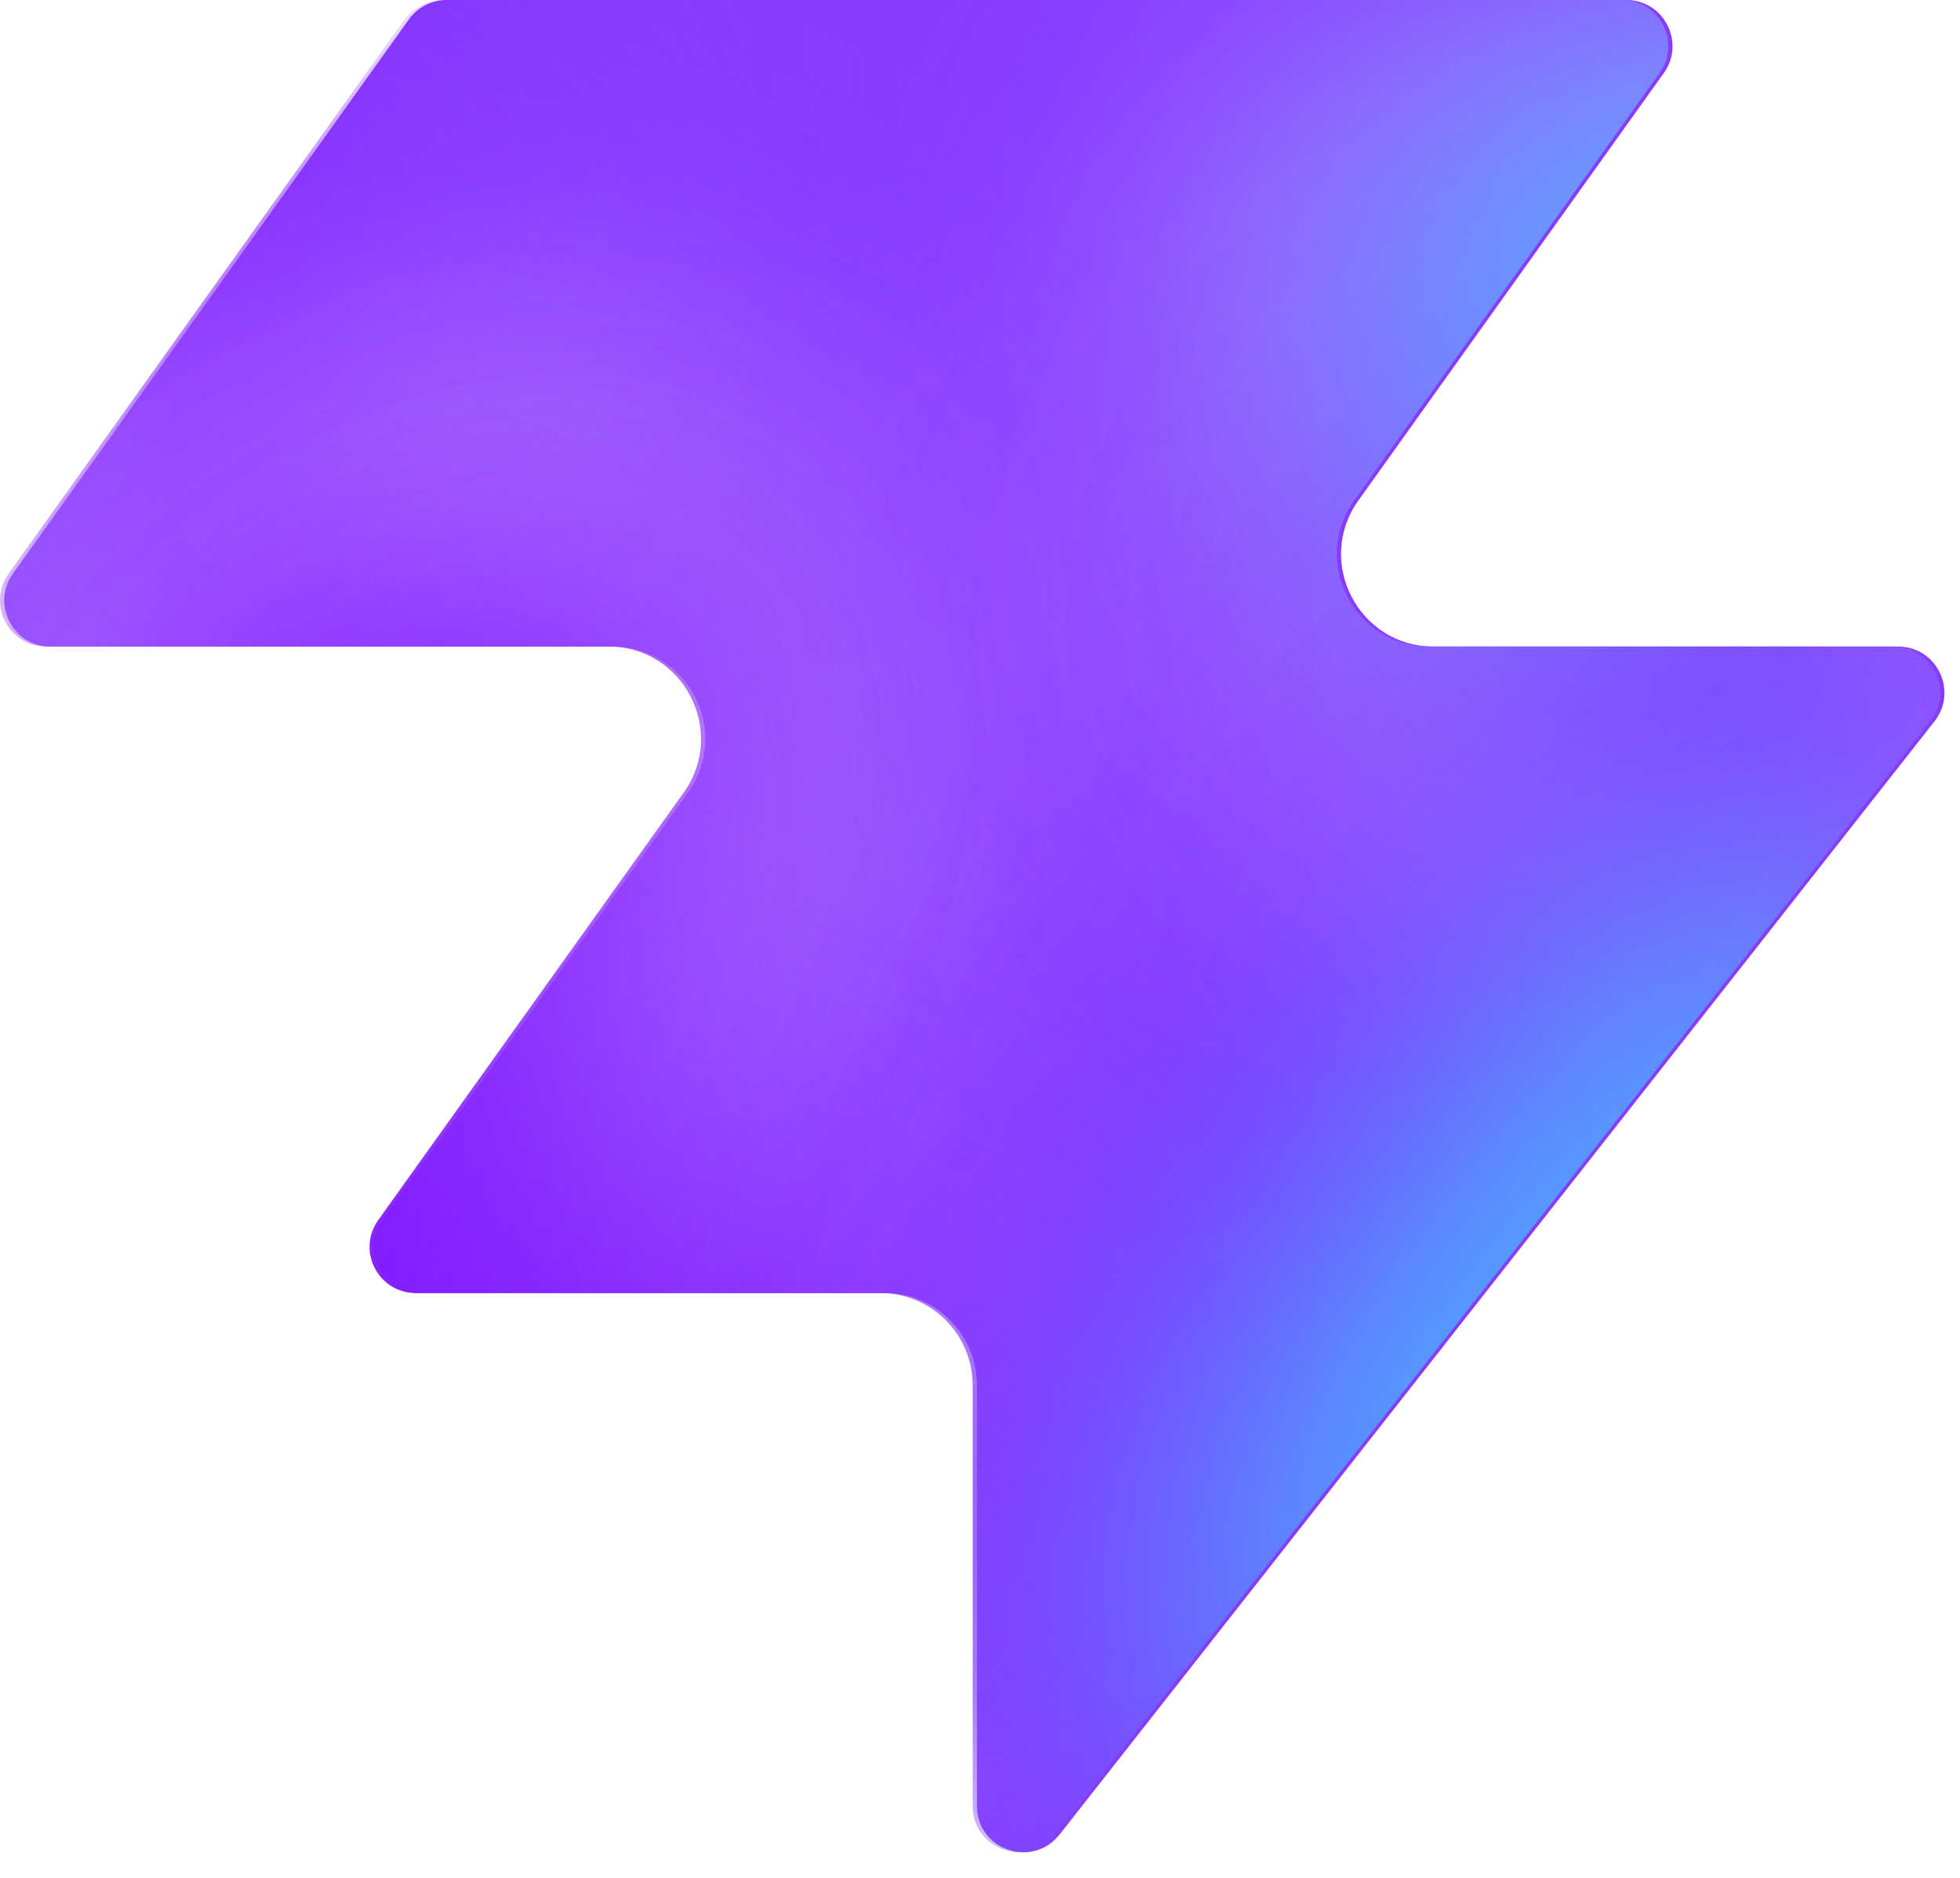
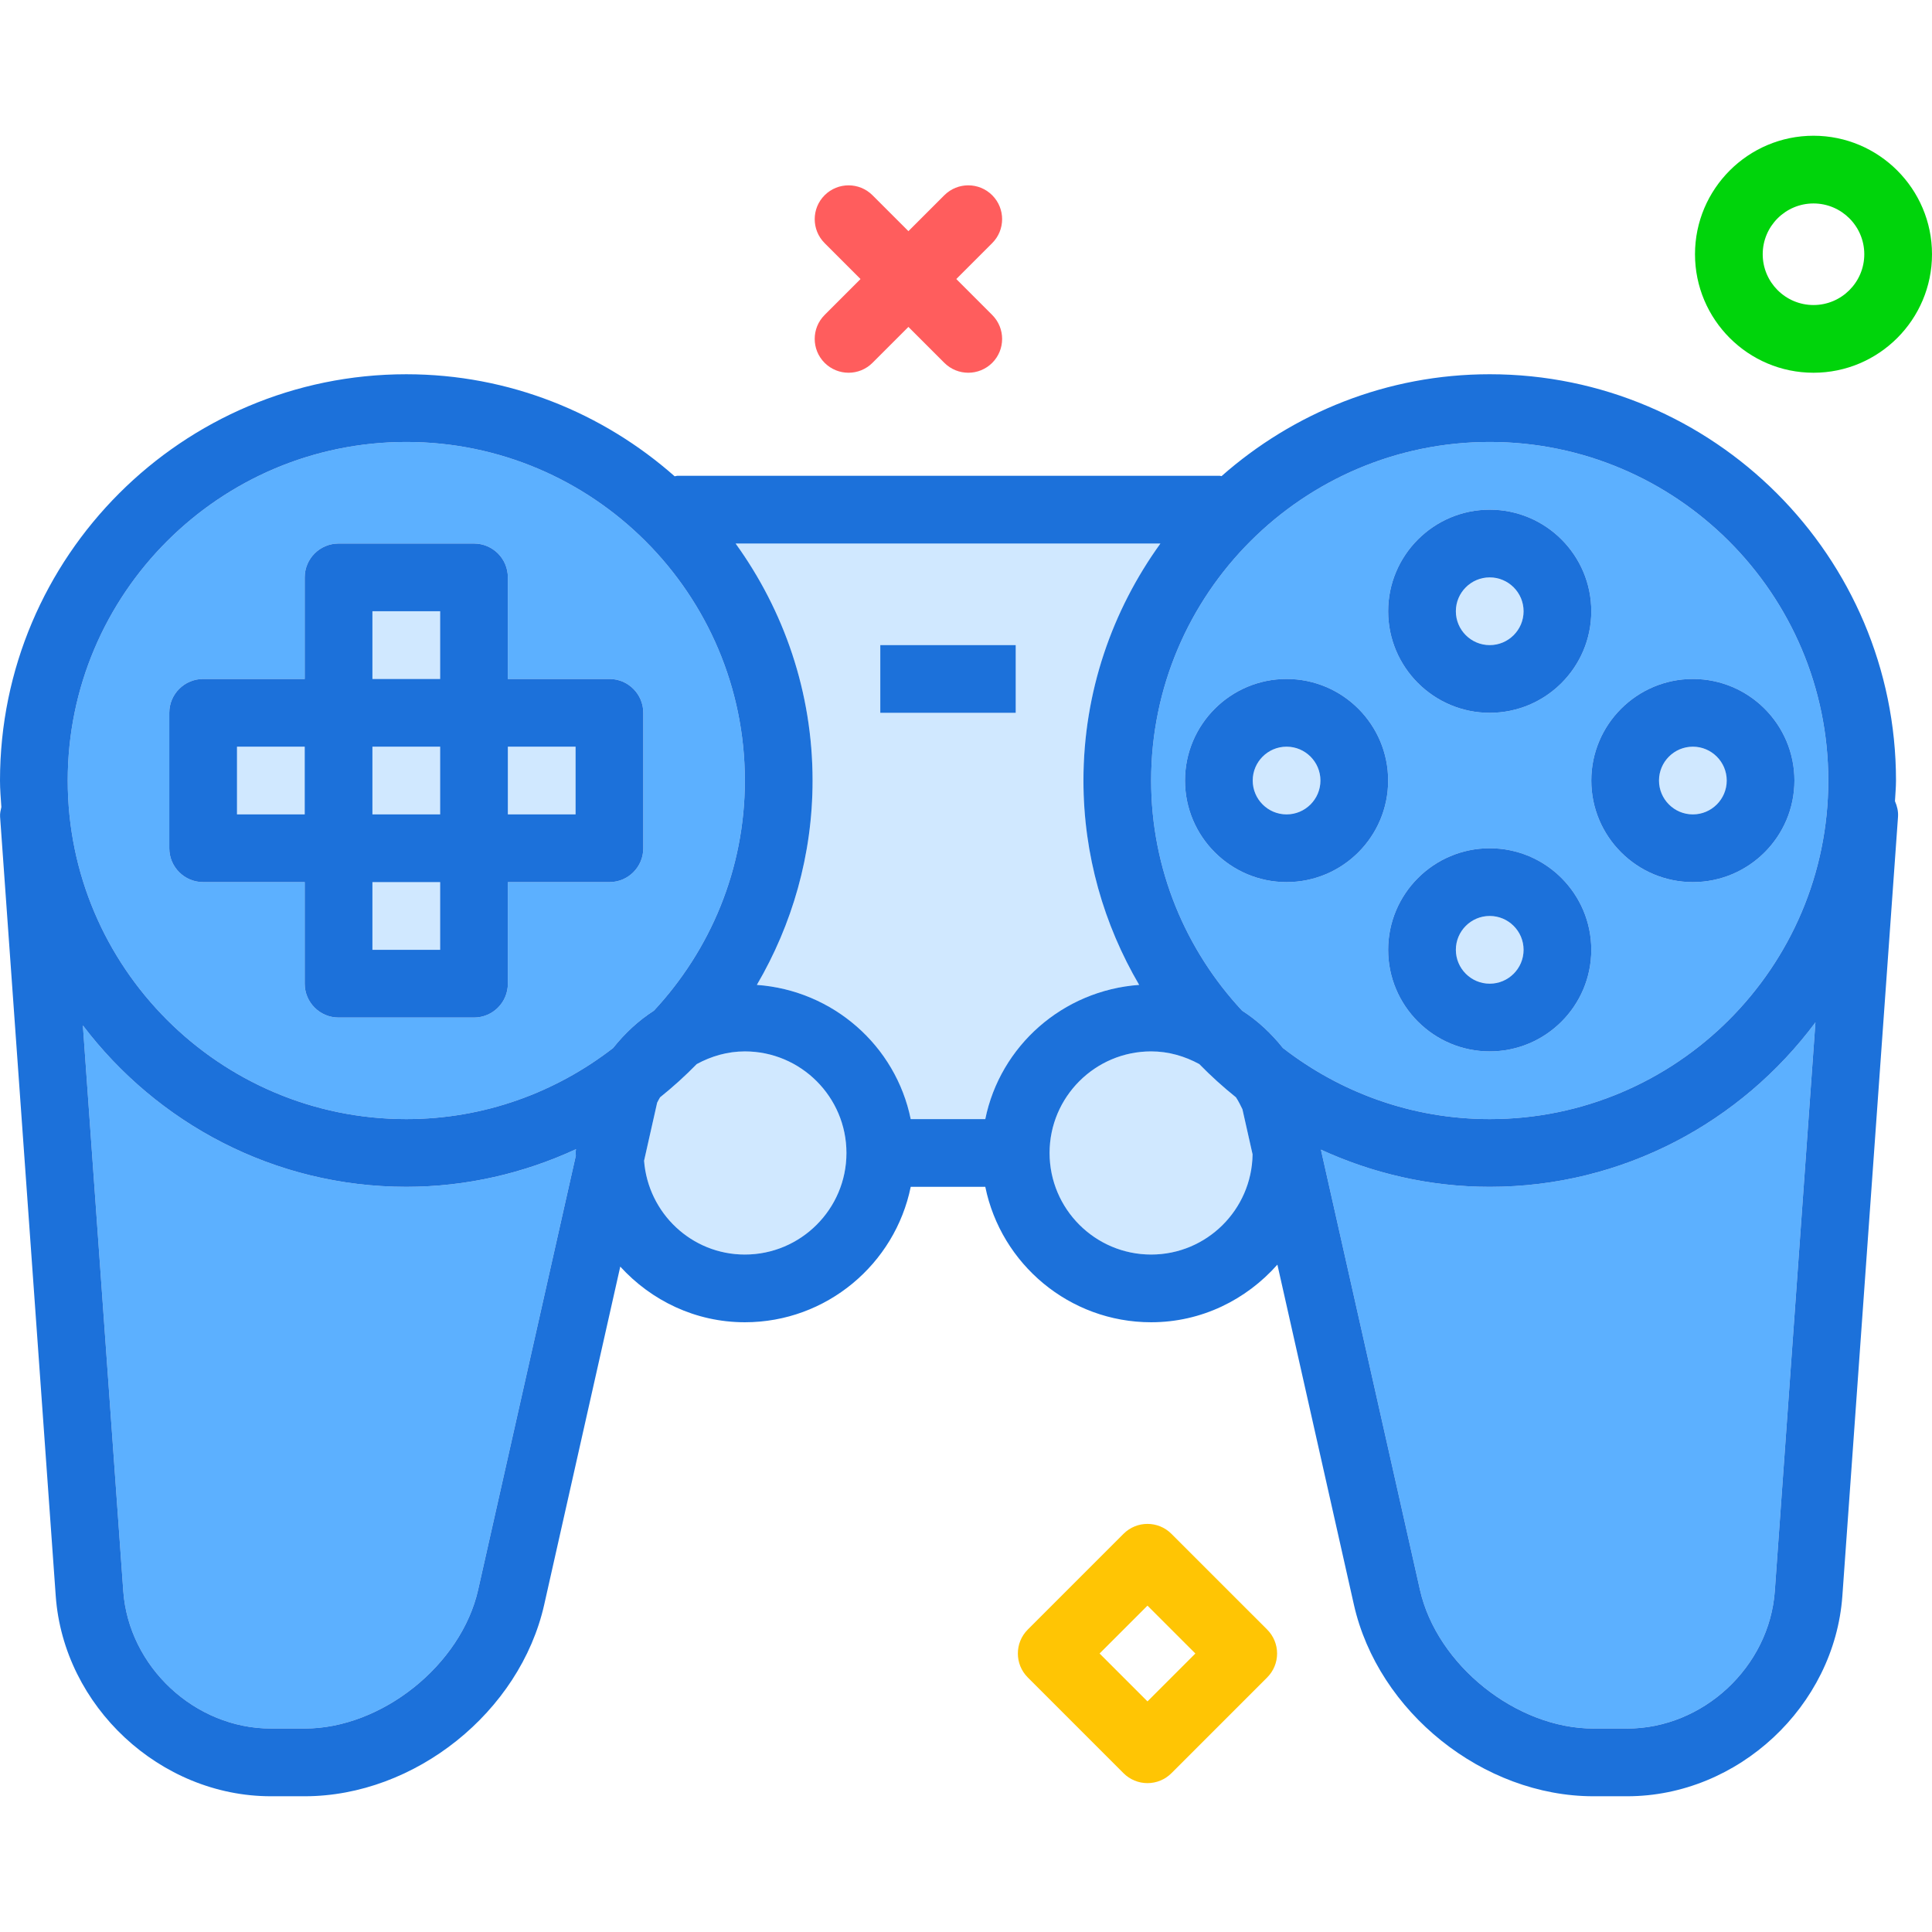
- <svg xmlns="http://www.w3.org/2000/svg" width="48" height="46" fill="none" viewBox="0 0 48 46">
-   <path fill="#863bff" d="M25.946 44.938c-.664.845-2.021.375-2.021-.698V33.937a2.26 2.26 0 0 0-2.262-2.262H10.287c-.92 0-1.456-1.04-.92-1.788l7.48-10.471c1.07-1.497 0-3.578-1.842-3.578H1.237c-.92 0-1.456-1.04-.92-1.788L10.013.474c.214-.297.556-.474.92-.474h28.894c.92 0 1.456 1.04.92 1.788l-7.48 10.471c-1.07 1.498 0 3.579 1.842 3.579h11.377c.943 0 1.473 1.088.89 1.83L25.947 44.94z" style="fill:#863bff;fill:color(display-p3 .525 .23 1);fill-opacity:1" />
-   <mask id="a" width="48" height="46" x="0" y="0" maskUnits="userSpaceOnUse" style="mask-type:alpha">
-     <path fill="#000" d="M25.842 44.938c-.664.844-2.021.375-2.021-.698V33.937a2.26 2.26 0 0 0-2.262-2.262H10.183c-.92 0-1.456-1.04-.92-1.788l7.48-10.471c1.07-1.498 0-3.579-1.842-3.579H1.133c-.92 0-1.456-1.04-.92-1.787L9.91.473c.214-.297.556-.474.92-.474h28.894c.92 0 1.456 1.04.92 1.788l-7.48 10.471c-1.07 1.498 0 3.578 1.842 3.578h11.377c.943 0 1.473 1.088.89 1.832L25.843 44.94z" style="fill:#000;fill-opacity:1" />
-   </mask>
-   <g mask="url(#a)">
-     <g filter="url(#b)">
-       <ellipse cx="5.508" cy="14.704" fill="#ede6ff" rx="5.508" ry="14.704" style="fill:#ede6ff;fill:color(display-p3 .927 .903 1);fill-opacity:1" transform="matrix(.00324 1 1 -.00324 -4.47 31.516)" />
-     </g>
-     <g filter="url(#c)">
-       <ellipse cx="10.399" cy="29.851" fill="#ede6ff" rx="10.399" ry="29.851" style="fill:#ede6ff;fill:color(display-p3 .927 .903 1);fill-opacity:1" transform="matrix(.00324 1 1 -.00324 -39.328 7.883)" />
-     </g>
-     <g filter="url(#d)">
-       <ellipse cx="5.508" cy="30.487" fill="#7e14ff" rx="5.508" ry="30.487" style="fill:#7e14ff;fill:color(display-p3 .492 .077 1);fill-opacity:1" transform="rotate(89.814 -25.913 -14.639)scale(1 -1)" />
-     </g>
-     <g filter="url(#e)">
-       <ellipse cx="5.508" cy="30.599" fill="#7e14ff" rx="5.508" ry="30.599" style="fill:#7e14ff;fill:color(display-p3 .492 .077 1);fill-opacity:1" transform="rotate(89.814 -32.644 -3.334)scale(1 -1)" />
-     </g>
-     <g filter="url(#f)">
-       <ellipse cx="5.508" cy="30.599" fill="#7e14ff" rx="5.508" ry="30.599" style="fill:#7e14ff;fill:color(display-p3 .492 .077 1);fill-opacity:1" transform="matrix(.00324 1 1 -.00324 -34.34 30.47)" />
-     </g>
-     <g filter="url(#g)">
-       <ellipse cx="14.072" cy="22.078" fill="#ede6ff" rx="14.072" ry="22.078" style="fill:#ede6ff;fill:color(display-p3 .927 .903 1);fill-opacity:1" transform="rotate(93.35 24.506 48.493)scale(-1 1)" />
-     </g>
-     <g filter="url(#h)">
-       <ellipse cx="3.47" cy="21.501" fill="#7e14ff" rx="3.47" ry="21.501" style="fill:#7e14ff;fill:color(display-p3 .492 .077 1);fill-opacity:1" transform="rotate(89.009 28.708 47.59)scale(-1 1)" />
-     </g>
-     <g filter="url(#i)">
-       <ellipse cx="3.47" cy="21.501" fill="#7e14ff" rx="3.47" ry="21.501" style="fill:#7e14ff;fill:color(display-p3 .492 .077 1);fill-opacity:1" transform="rotate(89.009 28.708 47.59)scale(-1 1)" />
-     </g>
-     <g filter="url(#j)">
-       <ellipse cx=".387" cy="8.972" fill="#7e14ff" rx="4.407" ry="29.108" style="fill:#7e14ff;fill:color(display-p3 .492 .077 1);fill-opacity:1" transform="rotate(39.51 .387 8.972)" />
-     </g>
-     <g filter="url(#k)">
-       <ellipse cx="47.523" cy="-6.092" fill="#7e14ff" rx="4.407" ry="29.108" style="fill:#7e14ff;fill:color(display-p3 .492 .077 1);fill-opacity:1" transform="rotate(37.892 47.523 -6.092)" />
-     </g>
-     <g filter="url(#l)">
-       <ellipse cx="41.412" cy="6.333" fill="#47bfff" rx="5.971" ry="9.665" style="fill:#47bfff;fill:color(display-p3 .28 .748 1);fill-opacity:1" transform="rotate(37.892 41.412 6.333)" />
-     </g>
-     <g filter="url(#m)">
-       <ellipse cx="-1.879" cy="38.332" fill="#7e14ff" rx="4.407" ry="29.108" style="fill:#7e14ff;fill:color(display-p3 .492 .077 1);fill-opacity:1" transform="rotate(37.892 -1.88 38.332)" />
-     </g>
-     <g filter="url(#n)">
-       <ellipse cx="-1.879" cy="38.332" fill="#7e14ff" rx="4.407" ry="29.108" style="fill:#7e14ff;fill:color(display-p3 .492 .077 1);fill-opacity:1" transform="rotate(37.892 -1.88 38.332)" />
-     </g>
-     <g filter="url(#o)">
-       <ellipse cx="35.651" cy="29.907" fill="#7e14ff" rx="4.407" ry="29.108" style="fill:#7e14ff;fill:color(display-p3 .492 .077 1);fill-opacity:1" transform="rotate(37.892 35.651 29.907)" />
-     </g>
-     <g filter="url(#p)">
-       <ellipse cx="38.418" cy="32.4" fill="#47bfff" rx="5.971" ry="15.297" style="fill:#47bfff;fill:color(display-p3 .28 .748 1);fill-opacity:1" transform="rotate(37.892 38.418 32.4)" />
-     </g>
+ <svg xmlns="http://www.w3.org/2000/svg" version="1.1" id="playstationcontroller" viewBox="0 0 228.252 196.178" enable-background="new 0 0 228.252 196.178" xml:space="preserve" width="512" height="512">
+   <g>
+     <rect x="44" y="88.178" fill="#D0E8FF" width="8" height="8" />
+     <path fill="#5CB0FF" d="M136,76.178c0,10.502,4.1,20.042,10.743,27.186c1.854,1.189,3.454,2.698,4.824,4.414   c6.766,5.244,15.229,8.4,24.432,8.4c22.057,0,40-17.945,40-40s-17.943-40-40-40S136,54.123,136,76.178z    M176,108.178c-6.617,0-12-5.383-12-12s5.383-12,12-12s12,5.383,12,12S182.617,108.178,176,108.178z M200,64.178   c6.617,0,12,5.383,12,12s-5.383,12-12,12s-12-5.383-12-12S193.383,64.178,200,64.178z M176,44.178   c6.617,0,12,5.383,12,12s-5.383,12-12,12s-12-5.383-12-12S169.383,44.178,176,44.178z M164,76.178   c0,6.617-5.383,12-12,12s-12-5.383-12-12s5.383-12,12-12S164,69.561,164,76.178z" />
+     <rect x="44" y="72.178" fill="#D0E8FF" width="8" height="8" />
+     <rect x="60" y="72.178" fill="#D0E8FF" width="8" height="8" />
+     <rect x="44" y="56.178" fill="#D0E8FF" width="8" height="8" />
+     <circle fill="#D0E8FF" cx="152" cy="76.178" r="4" />
+     <circle fill="#D0E8FF" cx="176" cy="96.178" r="4" />
+     <circle fill="#D0E8FF" cx="176" cy="56.178" r="4" />
+     <circle fill="#D0E8FF" cx="200" cy="76.178" r="4" />
+     <rect x="28" y="72.178" fill="#D0E8FF" width="8" height="8" />
+     <path fill="#D0E8FF" d="M146.018,113.603c-1.523-1.222-2.969-2.531-4.332-3.926c-1.7-0.925-3.618-1.498-5.686-1.498   c-6.617,0-12,5.383-12,12s5.383,12,12,12c6.56,0,11.892-5.295,11.983-11.834l-1.2-5.334   C146.55,114.526,146.311,114.047,146.018,113.603z" />
+     <path fill="#5CB0FF" d="M176,124.178c-7.12,0-13.86-1.6-19.942-4.394l11.698,51.995   c2,8.891,11.385,16.398,20.494,16.398h3.992c8.975,0,16.799-7.285,17.439-16.242l4.799-67.187   C205.724,116.511,191.758,124.178,176,124.178z" />
+     <path fill="#D0E8FF" d="M88,108.178c-2.068,0-3.986,0.574-5.687,1.499c-1.363,1.395-2.809,2.704-4.332,3.926   c-0.132,0.201-0.225,0.426-0.345,0.634l-1.544,6.861c0.479,6.181,5.605,11.079,11.907,11.079c6.617,0,12-5.383,12-12   S94.617,108.178,88,108.178z" />
+     <path fill="#D0E8FF" d="M128,76.178c0-10.454,3.397-20.109,9.092-28H86.907C92.603,56.069,96,65.723,96,76.178   c0,8.807-2.425,17.041-6.582,24.143c9.01,0.646,16.412,7.198,18.177,15.857h8.809   c1.765-8.659,9.167-15.21,18.177-15.857C130.425,93.219,128,84.985,128,76.178z M120,68.178h-16v-8h16V68.178z" />
+     <path fill="#5CB0FF" d="M68.045,119.735c-6.11,2.824-12.884,4.443-20.045,4.443c-15.595,0-29.435-7.509-38.209-19.066   l4.773,66.823c0.639,8.957,8.463,16.242,17.439,16.242h3.992c9.109,0,18.494-7.508,20.494-16.398l11.541-51.295   c-0.002-0.105-0.031-0.202-0.031-0.307C68,120.026,68.041,119.885,68.045,119.735z" />
+     <path fill="#5CB0FF" d="M48,116.178c9.204,0,17.666-3.156,24.432-8.4c1.37-1.716,2.97-3.225,4.824-4.414   C83.9,96.22,88,86.679,88,76.178c0-22.055-17.943-40-40-40s-40,17.945-40,40S25.943,116.178,48,116.178z M20,68.178   c0-2.211,1.791-4,4-4h12v-12c0-2.211,1.791-4,4-4h16c2.209,0,4,1.789,4,4v12h12c2.209,0,4,1.789,4,4v16c0,2.211-1.791,4-4,4   H60v12c0,2.211-1.791,4-4,4H40c-2.209,0-4-1.789-4-4v-12H24c-2.209,0-4-1.789-4-4V68.178z" />
+     <path fill="#1C71DA" d="M176,68.178c6.617,0,12-5.383,12-12s-5.383-12-12-12s-12,5.383-12,12S169.383,68.178,176,68.178z    M176,52.178c2.205,0,4,1.793,4,4s-1.795,4-4,4s-4-1.793-4-4S173.795,52.178,176,52.178z" />
+     <path fill="#1C71DA" d="M176,84.178c-6.617,0-12,5.383-12,12s5.383,12,12,12s12-5.383,12-12S182.617,84.178,176,84.178z    M176,100.178c-2.205,0-4-1.793-4-4s1.795-4,4-4s4,1.793,4,4S178.205,100.178,176,100.178z" />
+     <path fill="#1C71DA" d="M140,76.178c0,6.617,5.383,12,12,12s12-5.383,12-12s-5.383-12-12-12S140,69.561,140,76.178z    M152,72.178c2.205,0,4,1.793,4,4s-1.795,4-4,4s-4-1.793-4-4S149.795,72.178,152,72.178z" />
+     <path fill="#1C71DA" d="M200,88.178c6.617,0,12-5.383,12-12s-5.383-12-12-12s-12,5.383-12,12S193.383,88.178,200,88.178z    M200,72.178c2.205,0,4,1.793,4,4s-1.795,4-4,4s-4-1.793-4-4S197.795,72.178,200,72.178z" />
+     <path fill="#1C71DA" d="M223.876,78.615c0.041-0.813,0.123-1.615,0.123-2.438c0-26.469-21.533-48-48-48   c-12.147,0-23.221,4.572-31.685,12.038c-0.066-0.003-0.122-0.038-0.19-0.038H80c-0.103,0-0.19,0.051-0.292,0.059   C71.241,32.758,60.158,28.178,48,28.178c-26.467,0-48,21.531-48,48c0,1.057,0.091,2.091,0.159,3.131   c-0.085,0.375-0.177,0.751-0.149,1.154l6.574,92.043c0.932,13.051,12.336,23.672,25.42,23.672h3.992   c13.012,0,25.441-9.945,28.299-22.641l8.985-39.933c3.66,4.01,8.877,6.574,14.72,6.574   c9.658,0,17.737-6.883,19.596-16h8.809c1.859,9.117,9.938,16,19.596,16c5.953,0,11.247-2.667,14.914-6.808   l9.037,40.167c2.857,12.695,15.287,22.641,28.299,22.641h3.992c13.082,0,24.486-10.617,25.42-23.672l6.574-92.043   C224.283,79.799,224.124,79.186,223.876,78.615z M216,76.178c0,22.055-17.943,40-40,40   c-9.204,0-17.666-3.156-24.432-8.4c-1.37-1.716-2.97-3.225-4.824-4.414C140.1,96.22,136,86.679,136,76.178   c0-22.055,17.943-40,40-40S216,54.123,216,76.178z M48,36.178c22.057,0,40,17.945,40,40   c0,10.502-4.1,20.042-10.743,27.186c-1.854,1.189-3.454,2.698-4.824,4.414c-6.766,5.244-15.229,8.4-24.432,8.4   c-22.057,0-40-17.945-40-40S25.943,36.178,48,36.178z M56.49,171.779c-2,8.891-11.385,16.398-20.494,16.398h-3.992   c-8.977,0-16.801-7.285-17.439-16.242l-4.773-66.823C18.565,116.669,32.405,124.178,48,124.178   c7.16,0,13.935-1.62,20.045-4.443C68.041,119.885,68,120.026,68,120.178c0,0.105,0.029,0.202,0.031,0.307   L56.49,171.779z M88,132.178c-6.302,0-11.428-4.898-11.907-11.079l1.544-6.861c0.12-0.208,0.213-0.434,0.345-0.634   c1.523-1.222,2.969-2.53,4.332-3.926c1.7-0.925,3.618-1.499,5.687-1.499c6.617,0,12,5.383,12,12   S94.617,132.178,88,132.178z M116.404,116.178h-8.809c-1.765-8.659-9.167-15.21-18.177-15.857   C93.575,93.219,96,84.985,96,76.178c0-10.454-3.397-20.109-9.092-28h50.185c-5.696,7.891-9.092,17.546-9.092,28   c0,8.807,2.425,17.041,6.582,24.143C125.571,100.968,118.169,107.519,116.404,116.178z M136,132.178   c-6.617,0-12-5.383-12-12s5.383-12,12-12c2.068,0,3.986,0.574,5.686,1.498c1.363,1.395,2.809,2.704,4.332,3.926   c0.293,0.445,0.532,0.924,0.765,1.407l1.2,5.334C147.892,126.883,142.56,132.178,136,132.178z M192.242,188.178H188.25   c-9.109,0-18.494-7.508-20.494-16.398l-11.698-51.995c6.083,2.793,12.822,4.394,19.942,4.394   c15.758,0,29.724-7.667,38.48-19.429l-4.799,67.187C209.041,180.893,201.217,188.178,192.242,188.178z" />
+     <path fill="#1C71DA" d="M24,88.178h12v12c0,2.211,1.791,4,4,4h16c2.209,0,4-1.789,4-4v-12h12c2.209,0,4-1.789,4-4v-16   c0-2.211-1.791-4-4-4H60v-12c0-2.211-1.791-4-4-4H40c-2.209,0-4,1.789-4,4v12H24c-2.209,0-4,1.789-4,4v16   C20,86.389,21.791,88.178,24,88.178z M52,96.178h-8v-8h8V96.178z M44,80.178v-8h8v8H44z M68,72.178v8h-8v-8H68z M44,56.178   h8v8h-8V56.178z M28,72.178h8v8h-8V72.178z" />
+     <rect x="104" y="60.178" fill="#1C71DA" width="16" height="8" />
  </g>
-   <defs>
-     <filter id="b" width="60.045" height="41.654" x="-19.77" y="16.149" color-interpolation-filters="sRGB" filterUnits="userSpaceOnUse">
-       <feFlood flood-opacity="0" result="BackgroundImageFix" />
-       <feBlend in="SourceGraphic" in2="BackgroundImageFix" result="shape" />
-       <feGaussianBlur result="effect1_foregroundBlur_2002_17158" stdDeviation="7.659" />
-     </filter>
-     <filter id="c" width="90.34" height="51.437" x="-54.613" y="-7.533" color-interpolation-filters="sRGB" filterUnits="userSpaceOnUse">
-       <feFlood flood-opacity="0" result="BackgroundImageFix" />
-       <feBlend in="SourceGraphic" in2="BackgroundImageFix" result="shape" />
-       <feGaussianBlur result="effect1_foregroundBlur_2002_17158" stdDeviation="7.659" />
-     </filter>
-     <filter id="d" width="79.355" height="29.4" x="-49.64" y="2.03" color-interpolation-filters="sRGB" filterUnits="userSpaceOnUse">
-       <feFlood flood-opacity="0" result="BackgroundImageFix" />
-       <feBlend in="SourceGraphic" in2="BackgroundImageFix" result="shape" />
-       <feGaussianBlur result="effect1_foregroundBlur_2002_17158" stdDeviation="4.596" />
-     </filter>
-     <filter id="e" width="79.579" height="29.4" x="-45.045" y="20.029" color-interpolation-filters="sRGB" filterUnits="userSpaceOnUse">
-       <feFlood flood-opacity="0" result="BackgroundImageFix" />
-       <feBlend in="SourceGraphic" in2="BackgroundImageFix" result="shape" />
-       <feGaussianBlur result="effect1_foregroundBlur_2002_17158" stdDeviation="4.596" />
-     </filter>
-     <filter id="f" width="79.579" height="29.4" x="-43.513" y="21.178" color-interpolation-filters="sRGB" filterUnits="userSpaceOnUse">
-       <feFlood flood-opacity="0" result="BackgroundImageFix" />
-       <feBlend in="SourceGraphic" in2="BackgroundImageFix" result="shape" />
-       <feGaussianBlur result="effect1_foregroundBlur_2002_17158" stdDeviation="4.596" />
-     </filter>
-     <filter id="g" width="74.749" height="58.852" x="15.756" y="-17.901" color-interpolation-filters="sRGB" filterUnits="userSpaceOnUse">
-       <feFlood flood-opacity="0" result="BackgroundImageFix" />
-       <feBlend in="SourceGraphic" in2="BackgroundImageFix" result="shape" />
-       <feGaussianBlur result="effect1_foregroundBlur_2002_17158" stdDeviation="7.659" />
-     </filter>
-     <filter id="h" width="61.377" height="25.362" x="23.548" y="2.284" color-interpolation-filters="sRGB" filterUnits="userSpaceOnUse">
-       <feFlood flood-opacity="0" result="BackgroundImageFix" />
-       <feBlend in="SourceGraphic" in2="BackgroundImageFix" result="shape" />
-       <feGaussianBlur result="effect1_foregroundBlur_2002_17158" stdDeviation="4.596" />
-     </filter>
-     <filter id="i" width="61.377" height="25.362" x="23.548" y="2.284" color-interpolation-filters="sRGB" filterUnits="userSpaceOnUse">
-       <feFlood flood-opacity="0" result="BackgroundImageFix" />
-       <feBlend in="SourceGraphic" in2="BackgroundImageFix" result="shape" />
-       <feGaussianBlur result="effect1_foregroundBlur_2002_17158" stdDeviation="4.596" />
-     </filter>
-     <filter id="j" width="56.045" height="63.649" x="-27.636" y="-22.853" color-interpolation-filters="sRGB" filterUnits="userSpaceOnUse">
-       <feFlood flood-opacity="0" result="BackgroundImageFix" />
-       <feBlend in="SourceGraphic" in2="BackgroundImageFix" result="shape" />
-       <feGaussianBlur result="effect1_foregroundBlur_2002_17158" stdDeviation="4.596" />
-     </filter>
-     <filter id="k" width="54.814" height="64.646" x="20.116" y="-38.415" color-interpolation-filters="sRGB" filterUnits="userSpaceOnUse">
-       <feFlood flood-opacity="0" result="BackgroundImageFix" />
-       <feBlend in="SourceGraphic" in2="BackgroundImageFix" result="shape" />
-       <feGaussianBlur result="effect1_foregroundBlur_2002_17158" stdDeviation="4.596" />
-     </filter>
-     <filter id="l" width="33.541" height="35.313" x="24.641" y="-11.323" color-interpolation-filters="sRGB" filterUnits="userSpaceOnUse">
-       <feFlood flood-opacity="0" result="BackgroundImageFix" />
-       <feBlend in="SourceGraphic" in2="BackgroundImageFix" result="shape" />
-       <feGaussianBlur result="effect1_foregroundBlur_2002_17158" stdDeviation="4.596" />
-     </filter>
-     <filter id="m" width="54.814" height="64.646" x="-29.286" y="6.009" color-interpolation-filters="sRGB" filterUnits="userSpaceOnUse">
-       <feFlood flood-opacity="0" result="BackgroundImageFix" />
-       <feBlend in="SourceGraphic" in2="BackgroundImageFix" result="shape" />
-       <feGaussianBlur result="effect1_foregroundBlur_2002_17158" stdDeviation="4.596" />
-     </filter>
-     <filter id="n" width="54.814" height="64.646" x="-29.286" y="6.009" color-interpolation-filters="sRGB" filterUnits="userSpaceOnUse">
-       <feFlood flood-opacity="0" result="BackgroundImageFix" />
-       <feBlend in="SourceGraphic" in2="BackgroundImageFix" result="shape" />
-       <feGaussianBlur result="effect1_foregroundBlur_2002_17158" stdDeviation="4.596" />
-     </filter>
-     <filter id="o" width="54.814" height="64.646" x="8.244" y="-2.416" color-interpolation-filters="sRGB" filterUnits="userSpaceOnUse">
-       <feFlood flood-opacity="0" result="BackgroundImageFix" />
-       <feBlend in="SourceGraphic" in2="BackgroundImageFix" result="shape" />
-       <feGaussianBlur result="effect1_foregroundBlur_2002_17158" stdDeviation="4.596" />
-     </filter>
-     <filter id="p" width="39.409" height="43.623" x="18.713" y="10.588" color-interpolation-filters="sRGB" filterUnits="userSpaceOnUse">
-       <feFlood flood-opacity="0" result="BackgroundImageFix" />
-       <feBlend in="SourceGraphic" in2="BackgroundImageFix" result="shape" />
-       <feGaussianBlur result="effect1_foregroundBlur_2002_17158" stdDeviation="4.596" />
-     </filter>
-   </defs>
+   <path fill="#FF5D5D" d="M100.252,28c-1.024,0-2.047-0.391-2.829-1.172c-1.562-1.562-1.562-4.095,0-5.656l14.142-14.142  c1.563-1.562,4.095-1.562,5.657,0s1.562,4.095,0,5.656l-14.142,14.142C102.3,27.609,101.276,28,100.252,28z" />
+   <path fill="#FF5D5D" d="M114.394,28c-1.024,0-2.047-0.391-2.829-1.172L97.424,12.687c-1.562-1.562-1.562-4.095,0-5.656  c1.562-1.562,4.095-1.562,5.657,0l14.142,14.142c1.562,1.562,1.562,4.095,0,5.656  C116.442,27.609,115.418,28,114.394,28z" />
+   <path fill="#00D40B" d="M214.252,28c-7.72,0-14-6.28-14-14s6.28-14,14-14s14,6.28,14,14S221.972,28,214.252,28z   M214.252,8c-3.309,0-6,2.691-6,6s2.691,6,6,6s6-2.691,6-6S217.561,8,214.252,8z" />
+   <path fill="#FFC504" d="M135.566,194.628L135.566,194.628c-1.061,0-2.079-0.422-2.829-1.172l-11.313-11.315  c-1.562-1.562-1.562-4.095,0-5.656l11.313-11.313c1.562-1.562,4.095-1.562,5.657,0l11.314,11.313  c0.75,0.75,1.172,1.768,1.172,2.828s-0.421,2.078-1.171,2.828l-11.314,11.315  C137.644,194.206,136.627,194.628,135.566,194.628z M129.909,179.314l5.657,5.657l5.657-5.657l-5.657-5.656  L129.909,179.314z" />
</svg>
